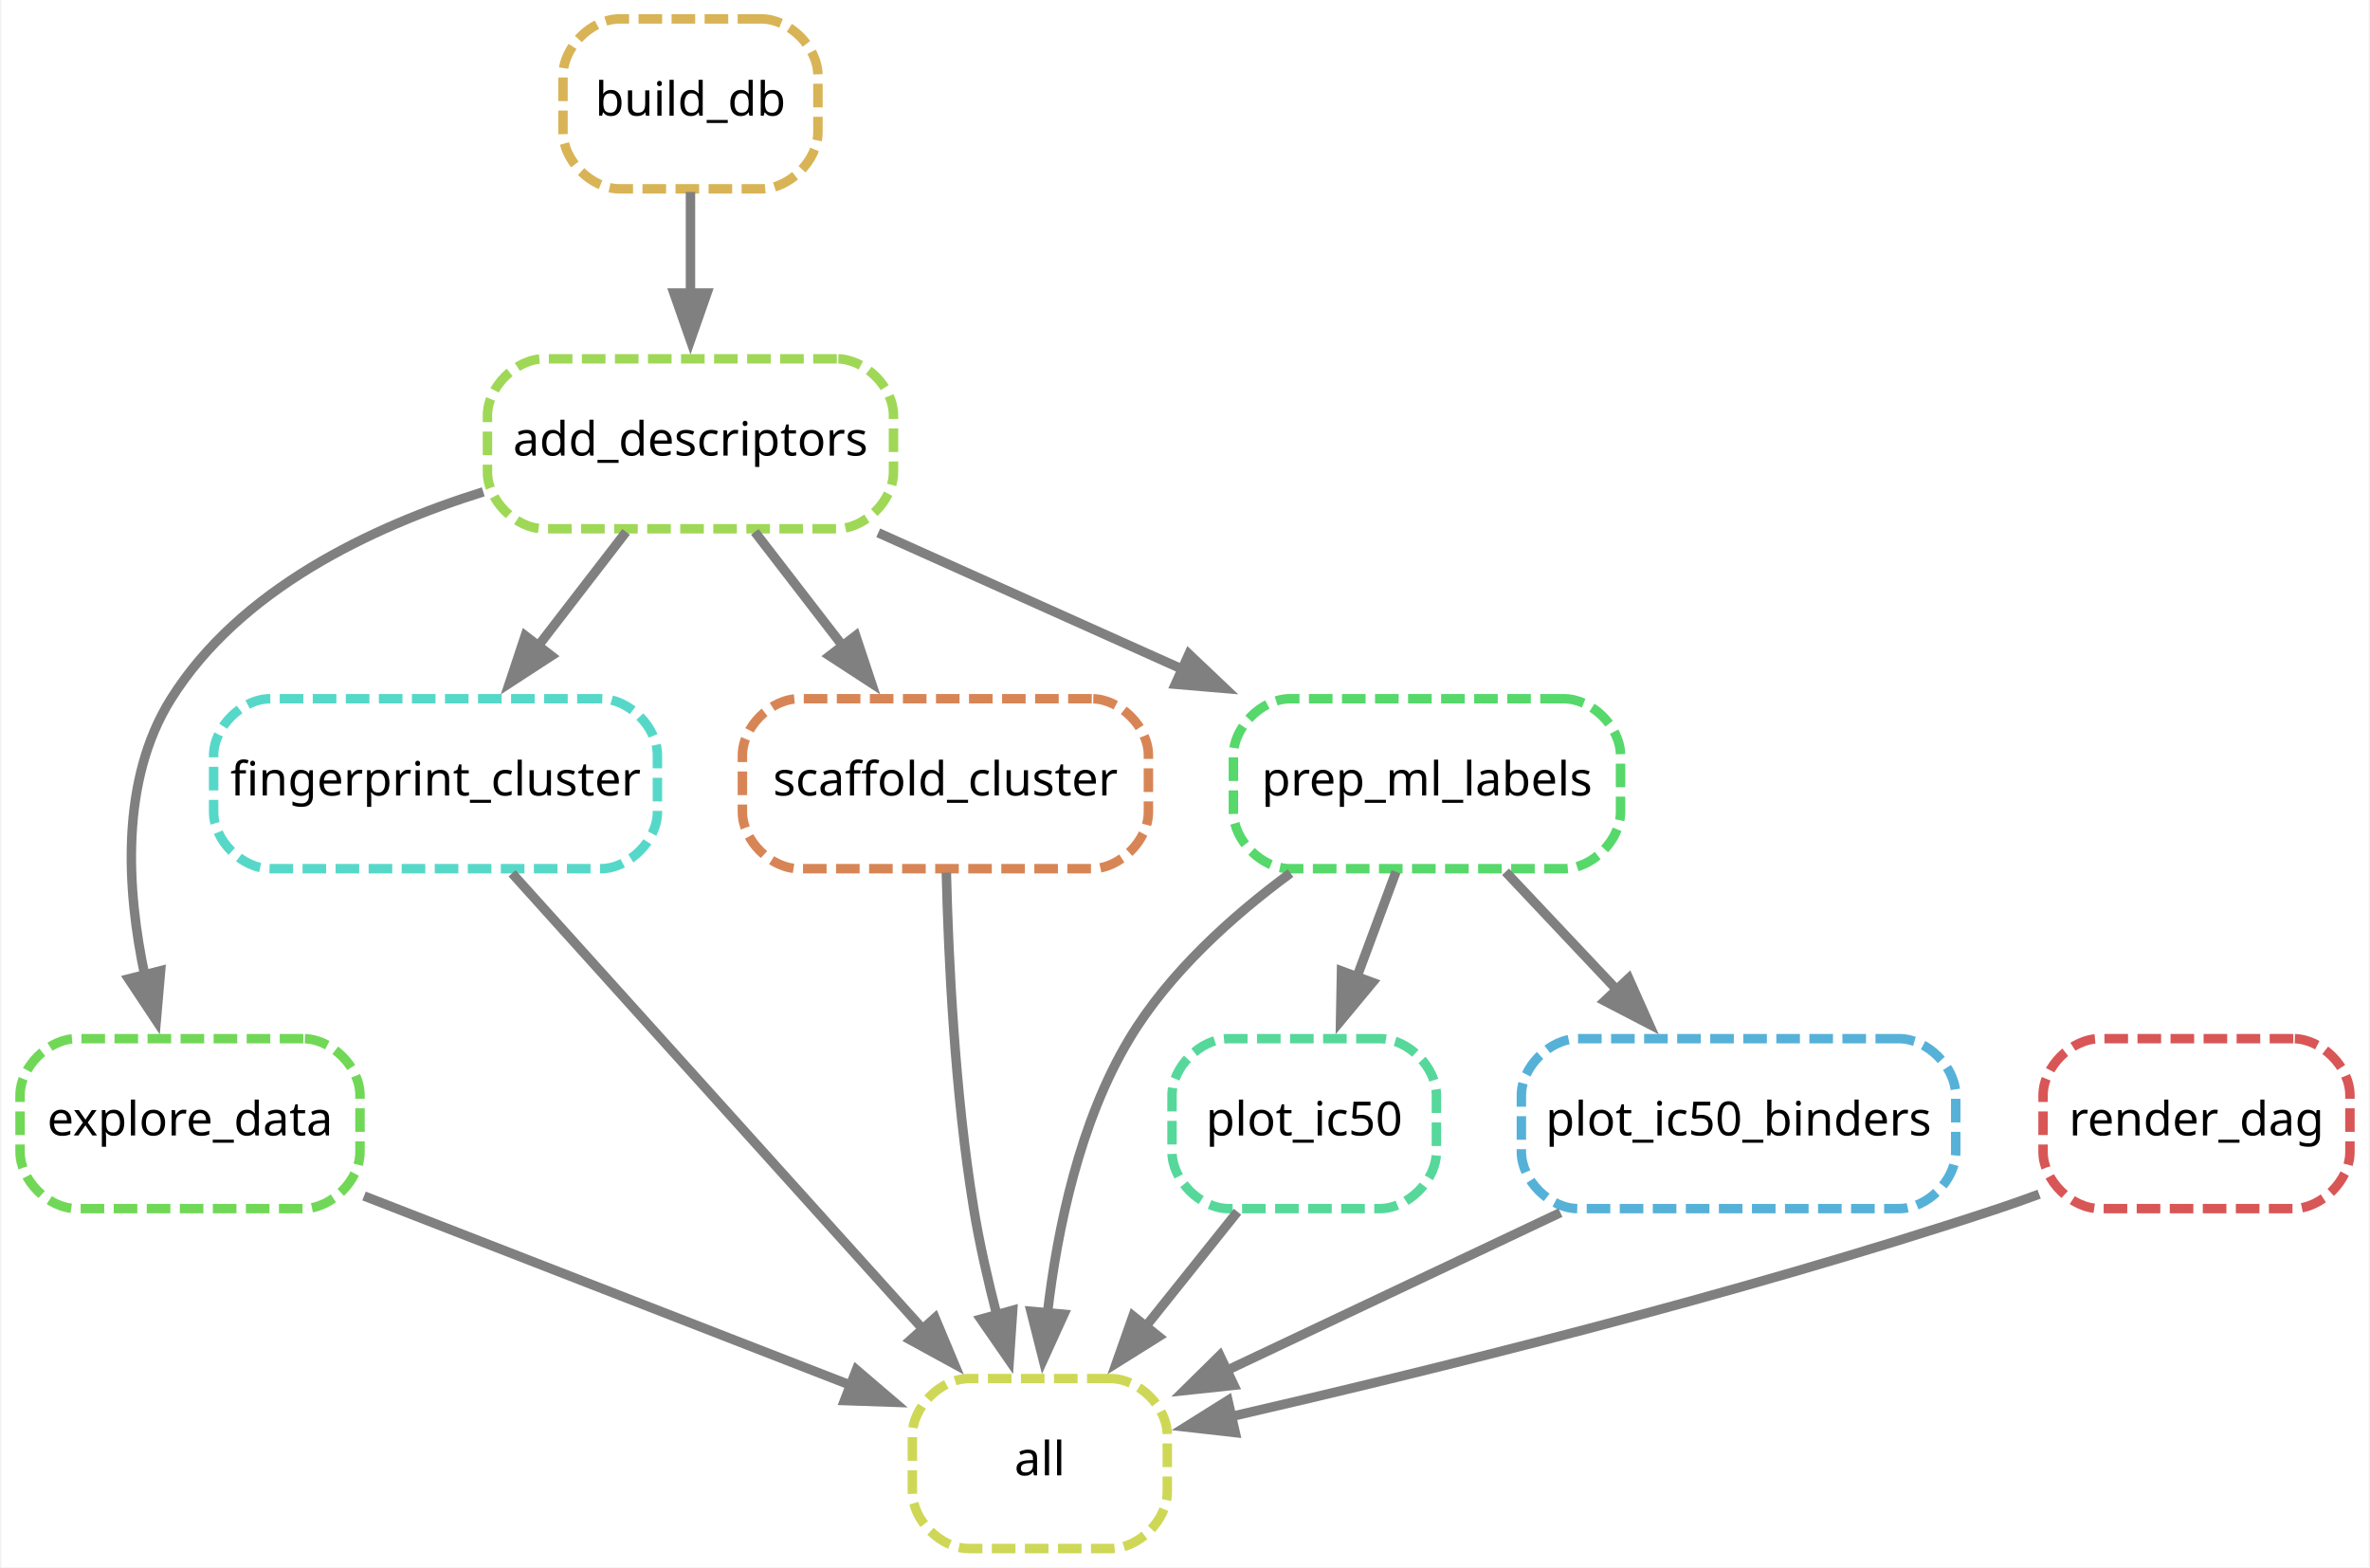
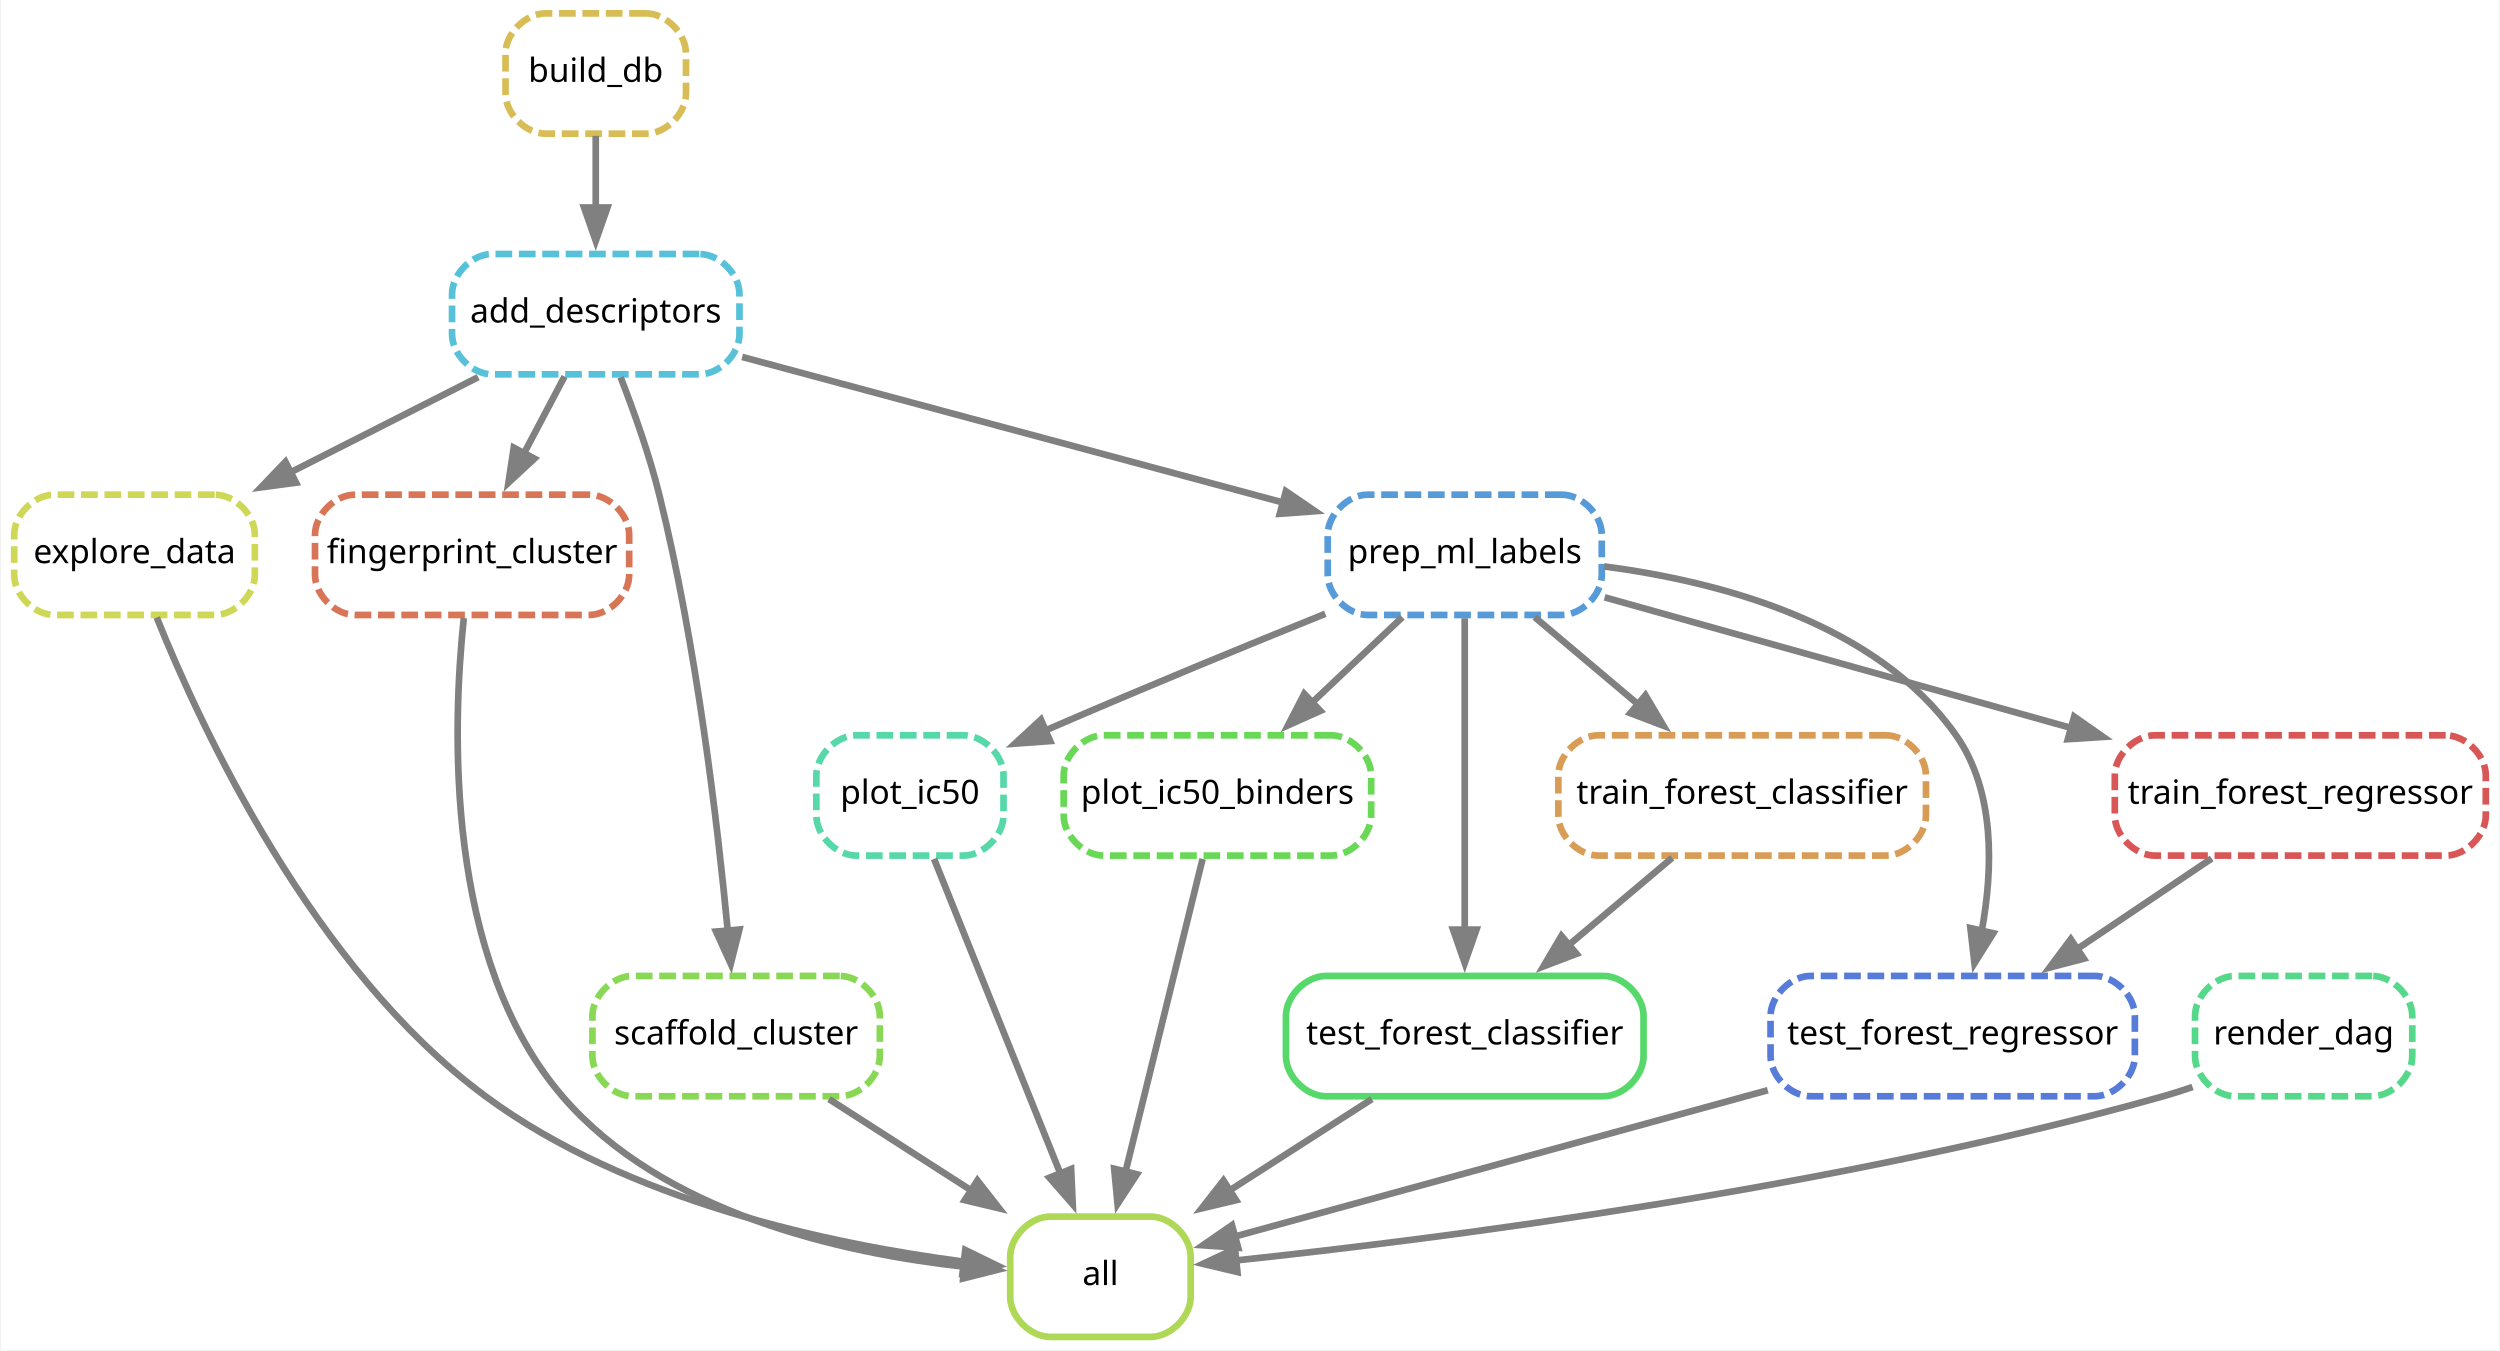
- <svg xmlns="http://www.w3.org/2000/svg" width="502pt" height="332pt" viewBox="0.00 0.00 501.50 332.00">
-   <g id="graph0" class="graph" transform="scale(1 1) rotate(0) translate(4 328)">
-     <polygon fill="white" stroke="none" points="-4,4 -4,-328 497.5,-328 497.5,4 -4,4" />
+ <svg xmlns="http://www.w3.org/2000/svg" width="748pt" height="404pt" viewBox="0.00 0.00 747.50 404.00">
+   <g id="graph0" class="graph" transform="scale(1 1) rotate(0) translate(4 400)">
+     <polygon fill="white" stroke="none" points="-4,4 -4,-400 743.5,-400 743.5,4 -4,4" />
    <g id="node1" class="node">
-       <path fill="none" stroke="#ced856" stroke-width="2" stroke-dasharray="5,2" d="M231,-36C231,-36 201,-36 201,-36 195,-36 189,-30 189,-24 189,-24 189,-12 189,-12 189,-6 195,0 201,0 201,0 231,0 231,0 237,0 243,-6 243,-12 243,-12 243,-24 243,-24 243,-30 237,-36 231,-36" />
-       <text text-anchor="middle" x="216" y="-15.5" font-family="sans" font-size="10.00">all</text>
+       <path fill="none" stroke="#afd856" stroke-width="2" d="M340,-36C340,-36 310,-36 310,-36 304,-36 298,-30 298,-24 298,-24 298,-12 298,-12 298,-6 304,0 310,0 310,0 340,0 340,0 346,0 352,-6 352,-12 352,-12 352,-24 352,-24 352,-30 346,-36 340,-36" />
+       <text text-anchor="middle" x="325" y="-15.5" font-family="sans" font-size="10.00">all</text>
    </g>
    <g id="node2" class="node">
-       <path fill="none" stroke="#70d856" stroke-width="2" stroke-dasharray="5,2" d="M60,-108C60,-108 12,-108 12,-108 6,-108 0,-102 0,-96 0,-96 0,-84 0,-84 0,-78 6,-72 12,-72 12,-72 60,-72 60,-72 66,-72 72,-78 72,-84 72,-84 72,-96 72,-96 72,-102 66,-108 60,-108" />
-       <text text-anchor="middle" x="36" y="-87.5" font-family="sans" font-size="10.00">explore_data</text>
+       <path fill="none" stroke="#ced856" stroke-width="2" stroke-dasharray="5,2" d="M60,-252C60,-252 12,-252 12,-252 6,-252 0,-246 0,-240 0,-240 0,-228 0,-228 0,-222 6,-216 12,-216 12,-216 60,-216 60,-216 66,-216 72,-222 72,-228 72,-228 72,-240 72,-240 72,-246 66,-252 60,-252" />
+       <text text-anchor="middle" x="36" y="-231.5" font-family="sans" font-size="10.00">explore_data</text>
    </g>
    <g id="edge1" class="edge">
-       <path fill="none" stroke="grey" stroke-width="2" d="M72.86,-74.67C102.87,-62.99 145.17,-46.55 176,-34.56" />
-       <polygon fill="grey" stroke="grey" stroke-width="2" points="177.15,-37.86 185.2,-30.98 174.62,-31.34 177.15,-37.86" />
+       <path fill="none" stroke="grey" stroke-width="2" d="M42.64,-215.25C56.01,-181.98 89.35,-110.19 141,-72 183.53,-40.55 244.28,-27.72 284.17,-22.51" />
+       <polygon fill="grey" stroke="grey" stroke-width="2" points="284.56,-25.99 294.08,-21.35 283.74,-19.04 284.56,-25.99" />
    </g>
    <g id="node3" class="node">
-       <path fill="none" stroke="#9fd856" stroke-width="2" stroke-dasharray="5,2" d="M173,-252C173,-252 111,-252 111,-252 105,-252 99,-246 99,-240 99,-240 99,-228 99,-228 99,-222 105,-216 111,-216 111,-216 173,-216 173,-216 179,-216 185,-222 185,-228 185,-228 185,-240 185,-240 185,-246 179,-252 173,-252" />
-       <text text-anchor="middle" x="142" y="-231.5" font-family="sans" font-size="10.00">add_descriptors</text>
+       <path fill="none" stroke="#56c1d8" stroke-width="2" stroke-dasharray="5,2" d="M205,-324C205,-324 143,-324 143,-324 137,-324 131,-318 131,-312 131,-312 131,-300 131,-300 131,-294 137,-288 143,-288 143,-288 205,-288 205,-288 211,-288 217,-294 217,-300 217,-300 217,-312 217,-312 217,-318 211,-324 205,-324" />
+       <text text-anchor="middle" x="174" y="-303.5" font-family="sans" font-size="10.00">add_descriptors</text>
+     </g>
+     <g id="edge9" class="edge">
+       <path fill="none" stroke="grey" stroke-width="2" d="M138.82,-287.15C121.71,-278.47 100.91,-267.92 82.5,-258.59" />
+       <polygon fill="grey" stroke="grey" stroke-width="2" points="84.32,-255.58 73.82,-254.18 81.15,-261.83 84.32,-255.58" />
+     </g>
+     <g id="node5" class="node">
+       <path fill="none" stroke="#d87556" stroke-width="2" stroke-dasharray="5,2" d="M172,-252C172,-252 102,-252 102,-252 96,-252 90,-246 90,-240 90,-240 90,-228 90,-228 90,-222 96,-216 102,-216 102,-216 172,-216 172,-216 178,-216 184,-222 184,-228 184,-228 184,-240 184,-240 184,-246 178,-252 172,-252" />
+       <text text-anchor="middle" x="137" y="-231.5" font-family="sans" font-size="10.00">fingerprint_cluster</text>
+     </g>
+     <g id="edge11" class="edge">
+       <path fill="none" stroke="grey" stroke-width="2" d="M164.66,-287.34C160.97,-280.34 156.62,-272.12 152.48,-264.28" />
+       <polygon fill="grey" stroke="grey" stroke-width="2" points="155.64,-262.78 147.88,-255.58 149.46,-266.05 155.64,-262.78" />
+     </g>
+     <g id="node6" class="node">
+       <path fill="none" stroke="#88d856" stroke-width="2" stroke-dasharray="5,2" d="M247,-108C247,-108 185,-108 185,-108 179,-108 173,-102 173,-96 173,-96 173,-84 173,-84 173,-78 179,-72 185,-72 185,-72 247,-72 247,-72 253,-72 259,-78 259,-84 259,-84 259,-96 259,-96 259,-102 253,-108 247,-108" />
+       <text text-anchor="middle" x="216" y="-87.5" font-family="sans" font-size="10.00">scaffold_cluster</text>
+     </g>
+     <g id="edge12" class="edge">
+       <path fill="none" stroke="grey" stroke-width="2" d="M181.43,-287.13C185.39,-276.98 190.04,-263.95 193,-252 204.12,-207.16 210.42,-153.87 213.52,-121.24" />
+       <polygon fill="grey" stroke="grey" stroke-width="2" points="216.98,-121.9 214.39,-111.63 210,-121.28 216.98,-121.9" />
+     </g>
+     <g id="node8" class="node">
+       <path fill="none" stroke="#569ad8" stroke-width="2" stroke-dasharray="5,2" d="M463,-252C463,-252 405,-252 405,-252 399,-252 393,-246 393,-240 393,-240 393,-228 393,-228 393,-222 399,-216 405,-216 405,-216 463,-216 463,-216 469,-216 475,-222 475,-228 475,-228 475,-240 475,-240 475,-246 469,-252 463,-252" />
+       <text text-anchor="middle" x="434" y="-231.5" font-family="sans" font-size="10.00">prep_ml_labels</text>
+     </g>
+     <g id="edge14" class="edge">
+       <path fill="none" stroke="grey" stroke-width="2" d="M217.81,-293.2C262.45,-281.19 331.76,-262.53 379.82,-249.59" />
+       <polygon fill="grey" stroke="grey" stroke-width="2" points="380.49,-253.03 389.24,-247.05 378.67,-246.27 380.49,-253.03" />
+     </g>
+     <g id="node4" class="node">
+       <path fill="none" stroke="#d8bc56" stroke-width="2" stroke-dasharray="5,2" d="M189,-396C189,-396 159,-396 159,-396 153,-396 147,-390 147,-384 147,-384 147,-372 147,-372 147,-366 153,-360 159,-360 159,-360 189,-360 189,-360 195,-360 201,-366 201,-372 201,-372 201,-384 201,-384 201,-390 195,-396 189,-396" />
+       <text text-anchor="middle" x="174" y="-375.5" font-family="sans" font-size="10.00">build_db</text>
+     </g>
+     <g id="edge10" class="edge">
+       <path fill="none" stroke="grey" stroke-width="2" d="M174,-359.34C174,-352.75 174,-345.08 174,-337.67" />
+       <polygon fill="grey" stroke="grey" stroke-width="2" points="177.5,-337.93 174,-327.93 170.5,-337.93 177.5,-337.93" />
+     </g>
+     <g id="edge2" class="edge">
+       <path fill="none" stroke="grey" stroke-width="2" d="M134.52,-215.08C131.06,-182.48 128.74,-113.07 164,-72 193.96,-37.1 247.36,-25.06 284.4,-20.98" />
+       <polygon fill="grey" stroke="grey" stroke-width="2" points="284.58,-24.47 294.22,-20.08 283.94,-17.5 284.58,-24.47" />
+     </g>
+     <g id="edge3" class="edge">
+       <path fill="none" stroke="grey" stroke-width="2" d="M243.79,-71.15C256.73,-62.84 272.34,-52.82 286.4,-43.79" />
+       <polygon fill="grey" stroke="grey" stroke-width="2" points="288.19,-46.8 294.72,-38.45 284.41,-40.91 288.19,-46.8" />
+     </g>
+     <g id="node7" class="node">
+       <path fill="none" stroke="#56d8a9" stroke-width="2" stroke-dasharray="5,2" d="M284,-180C284,-180 252,-180 252,-180 246,-180 240,-174 240,-168 240,-168 240,-156 240,-156 240,-150 246,-144 252,-144 252,-144 284,-144 284,-144 290,-144 296,-150 296,-156 296,-156 296,-168 296,-168 296,-174 290,-180 284,-180" />
+       <text text-anchor="middle" x="268" y="-159.5" font-family="sans" font-size="10.00">plot_ic50</text>
+     </g>
+     <g id="edge4" class="edge">
+       <path fill="none" stroke="grey" stroke-width="2" d="M275.22,-143.02C284.73,-119.33 301.58,-77.35 313.01,-48.86" />
+       <polygon fill="grey" stroke="grey" stroke-width="2" points="316.23,-50.23 316.71,-39.65 309.74,-47.62 316.23,-50.23" />
+     </g>
+     <g id="edge13" class="edge">
+       <path fill="none" stroke="grey" stroke-width="2" d="M392.28,-216.36C369.6,-207.21 340.84,-195.42 308.3,-181.36" />
+       <polygon fill="grey" stroke="grey" stroke-width="2" points="309.97,-178.27 299.41,-177.5 307.19,-184.69 309.97,-178.27" />
+     </g>
+     <g id="node9" class="node">
+       <path fill="none" stroke="#68d856" stroke-width="2" stroke-dasharray="5,2" d="M394,-180C394,-180 326,-180 326,-180 320,-180 314,-174 314,-168 314,-168 314,-156 314,-156 314,-150 320,-144 326,-144 326,-144 394,-144 394,-144 400,-144 406,-150 406,-156 406,-156 406,-168 406,-168 406,-174 400,-180 394,-180" />
+       <text text-anchor="middle" x="360" y="-159.5" font-family="sans" font-size="10.00">plot_ic50_binders</text>
+     </g>
+     <g id="edge15" class="edge">
+       <path fill="none" stroke="grey" stroke-width="2" d="M415.33,-215.34C407.15,-207.6 397.38,-198.36 388.34,-189.81" />
+       <polygon fill="grey" stroke="grey" stroke-width="2" points="390.79,-187.31 381.12,-182.98 385.98,-192.4 390.79,-187.31" />
+     </g>
+     <g id="node11" class="node">
+       <path fill="none" stroke="#56d86b" stroke-width="2" d="M475.5,-108C475.5,-108 392.5,-108 392.5,-108 386.5,-108 380.5,-102 380.5,-96 380.5,-96 380.5,-84 380.5,-84 380.5,-78 386.5,-72 392.5,-72 392.5,-72 475.5,-72 475.5,-72 481.5,-72 487.5,-78 487.5,-84 487.5,-84 487.5,-96 487.5,-96 487.5,-102 481.5,-108 475.5,-108" />
+       <text text-anchor="middle" x="434" y="-87.5" font-family="sans" font-size="10.00">test_forest_classifier</text>
+     </g>
+     <g id="edge17" class="edge">
+       <path fill="none" stroke="grey" stroke-width="2" d="M434,-215.02C434,-191.54 434,-150.11 434,-121.64" />
+       <polygon fill="grey" stroke="grey" stroke-width="2" points="437.5,-121.87 434,-111.87 430.5,-121.87 437.5,-121.87" />
+     </g>
+     <g id="node12" class="node">
+       <path fill="none" stroke="#d89c56" stroke-width="2" stroke-dasharray="5,2" d="M560,-180C560,-180 474,-180 474,-180 468,-180 462,-174 462,-168 462,-168 462,-156 462,-156 462,-150 468,-144 474,-144 474,-144 560,-144 560,-144 566,-144 572,-150 572,-156 572,-156 572,-168 572,-168 572,-174 566,-180 560,-180" />
+       <text text-anchor="middle" x="517" y="-159.5" font-family="sans" font-size="10.00">train_forest_classifier</text>
+     </g>
+     <g id="edge18" class="edge">
+       <path fill="none" stroke="grey" stroke-width="2" d="M454.94,-215.34C464.31,-207.44 475.54,-197.96 485.86,-189.26" />
+       <polygon fill="grey" stroke="grey" stroke-width="2" points="488.07,-191.98 493.46,-182.85 483.56,-186.62 488.07,-191.98" />
+     </g>
+     <g id="node13" class="node">
+       <path fill="none" stroke="#567bd8" stroke-width="2" stroke-dasharray="5,2" d="M622.5,-108C622.5,-108 537.5,-108 537.5,-108 531.5,-108 525.5,-102 525.5,-96 525.5,-96 525.5,-84 525.5,-84 525.5,-78 531.5,-72 537.5,-72 537.5,-72 622.5,-72 622.5,-72 628.5,-72 634.5,-78 634.5,-84 634.5,-84 634.5,-96 634.5,-96 634.5,-102 628.5,-108 622.5,-108" />
+       <text text-anchor="middle" x="580" y="-87.5" font-family="sans" font-size="10.00">test_forest_regressor</text>
+     </g>
+     <g id="edge20" class="edge">
+       <path fill="none" stroke="grey" stroke-width="2" d="M475.68,-230.53C510.23,-226.02 557.37,-213.63 581,-180 592.79,-163.21 592.08,-139.9 588.67,-121.34" />
+       <polygon fill="grey" stroke="grey" stroke-width="2" points="592.13,-120.77 586.51,-111.79 585.3,-122.31 592.13,-120.77" />
+     </g>
+     <g id="node14" class="node">
+       <path fill="none" stroke="#d85656" stroke-width="2" stroke-dasharray="5,2" d="M727.5,-180C727.5,-180 640.5,-180 640.5,-180 634.5,-180 628.5,-174 628.5,-168 628.5,-168 628.5,-156 628.5,-156 628.5,-150 634.5,-144 640.5,-144 640.5,-144 727.5,-144 727.5,-144 733.5,-144 739.5,-150 739.5,-156 739.5,-156 739.5,-168 739.5,-168 739.5,-174 733.5,-180 727.5,-180" />
+       <text text-anchor="middle" x="684" y="-159.5" font-family="sans" font-size="10.00">train_forest_regressor</text>
+     </g>
+     <g id="edge21" class="edge">
+       <path fill="none" stroke="grey" stroke-width="2" d="M475.84,-221.28C513.96,-210.61 570.96,-194.65 615.68,-182.13" />
+       <polygon fill="grey" stroke="grey" stroke-width="2" points="616.34,-185.58 625.02,-179.51 614.45,-178.84 616.34,-185.58" />
+     </g>
+     <g id="edge5" class="edge">
+       <path fill="none" stroke="grey" stroke-width="2" d="M355.57,-143.02C349.76,-119.44 339.48,-77.73 332.46,-49.25" />
+       <polygon fill="grey" stroke="grey" stroke-width="2" points="335.91,-48.65 330.12,-39.78 329.12,-50.32 335.91,-48.65" />
+     </g>
+     <g id="node10" class="node">
+       <path fill="none" stroke="#56d88a" stroke-width="2" stroke-dasharray="5,2" d="M705.5,-108C705.5,-108 664.5,-108 664.5,-108 658.5,-108 652.5,-102 652.5,-96 652.5,-96 652.5,-84 652.5,-84 652.5,-78 658.5,-72 664.5,-72 664.5,-72 705.5,-72 705.5,-72 711.5,-72 717.5,-78 717.5,-84 717.5,-84 717.5,-96 717.5,-96 717.5,-102 711.5,-108 705.5,-108" />
+       <text text-anchor="middle" x="685" y="-87.5" font-family="sans" font-size="10.00">render_dag</text>
+     </g>
+     <g id="edge6" class="edge">
+       <path fill="none" stroke="grey" stroke-width="2" d="M651.76,-74.78C648.83,-73.76 645.88,-72.81 643,-72 545.34,-44.46 426.52,-29.35 365.49,-22.87" />
+       <polygon fill="grey" stroke="grey" stroke-width="2" points="365.99,-19.4 355.68,-21.86 365.27,-26.37 365.99,-19.4" />
+     </g>
+     <g id="edge7" class="edge">
+       <path fill="none" stroke="grey" stroke-width="2" d="M406.21,-71.15C393.27,-62.84 377.66,-52.82 363.6,-43.79" />
+       <polygon fill="grey" stroke="grey" stroke-width="2" points="365.59,-40.91 355.28,-38.45 361.81,-46.8 365.59,-40.91" />
+     </g>
+     <g id="edge16" class="edge">
+       <path fill="none" stroke="grey" stroke-width="2" d="M496.06,-143.34C486.69,-135.44 475.46,-125.96 465.14,-117.26" />
+       <polygon fill="grey" stroke="grey" stroke-width="2" points="467.44,-114.62 457.54,-110.85 462.93,-119.98 467.44,-114.62" />
    </g>
    <g id="edge8" class="edge">
-       <path fill="none" stroke="grey" stroke-width="2" d="M98.11,-223.82C74.15,-216.33 46.49,-203.07 32,-180 21.14,-162.72 22.54,-139.6 26.45,-121.26" />
-       <polygon fill="grey" stroke="grey" stroke-width="2" points="29.77,-122.39 28.85,-111.83 22.99,-120.66 29.77,-122.39" />
+       <path fill="none" stroke="grey" stroke-width="2" d="M524.67,-73.81C476.61,-60.62 408.17,-41.83 365.19,-30.03" />
+       <polygon fill="grey" stroke="grey" stroke-width="2" points="366.21,-26.68 355.64,-27.41 364.35,-33.43 366.21,-26.68" />
    </g>
-     <g id="node5" class="node">
-       <path fill="none" stroke="#56d8c9" stroke-width="2" stroke-dasharray="5,2" d="M123,-180C123,-180 53,-180 53,-180 47,-180 41,-174 41,-168 41,-168 41,-156 41,-156 41,-150 47,-144 53,-144 53,-144 123,-144 123,-144 129,-144 135,-150 135,-156 135,-156 135,-168 135,-168 135,-174 129,-180 123,-180" />
-       <text text-anchor="middle" x="88" y="-159.5" font-family="sans" font-size="10.00">fingerprint_cluster</text>
-     </g>
-     <g id="edge10" class="edge">
-       <path fill="none" stroke="grey" stroke-width="2" d="M128.37,-215.34C122.73,-208.01 116.03,-199.34 109.74,-191.18" />
-       <polygon fill="grey" stroke="grey" stroke-width="2" points="112.54,-189.08 103.66,-183.3 107,-193.35 112.54,-189.08" />
-     </g>
-     <g id="node6" class="node">
-       <path fill="none" stroke="#d88556" stroke-width="2" stroke-dasharray="5,2" d="M227,-180C227,-180 165,-180 165,-180 159,-180 153,-174 153,-168 153,-168 153,-156 153,-156 153,-150 159,-144 165,-144 165,-144 227,-144 227,-144 233,-144 239,-150 239,-156 239,-156 239,-168 239,-168 239,-174 233,-180 227,-180" />
-       <text text-anchor="middle" x="196" y="-159.5" font-family="sans" font-size="10.00">scaffold_cluster</text>
-     </g>
-     <g id="edge11" class="edge">
-       <path fill="none" stroke="grey" stroke-width="2" d="M155.63,-215.34C161.27,-208.01 167.97,-199.34 174.26,-191.18" />
-       <polygon fill="grey" stroke="grey" stroke-width="2" points="177,-193.35 180.34,-183.3 171.46,-189.08 177,-193.35" />
-     </g>
-     <g id="node8" class="node">
-       <path fill="none" stroke="#56d86b" stroke-width="2" stroke-dasharray="5,2" d="M327,-180C327,-180 269,-180 269,-180 263,-180 257,-174 257,-168 257,-168 257,-156 257,-156 257,-150 263,-144 269,-144 269,-144 327,-144 327,-144 333,-144 339,-150 339,-156 339,-156 339,-168 339,-168 339,-174 333,-180 327,-180" />
-       <text text-anchor="middle" x="298" y="-159.5" font-family="sans" font-size="10.00">prep_ml_labels</text>
-     </g>
-     <g id="edge13" class="edge">
-       <path fill="none" stroke="grey" stroke-width="2" d="M181.77,-215.15C201.4,-206.34 225.34,-195.61 246.37,-186.17" />
-       <polygon fill="grey" stroke="grey" stroke-width="2" points="247.58,-189.46 255.27,-182.17 244.71,-183.07 247.58,-189.46" />
-     </g>
-     <g id="node4" class="node">
-       <path fill="none" stroke="#d8b456" stroke-width="2" stroke-dasharray="5,2" d="M157,-324C157,-324 127,-324 127,-324 121,-324 115,-318 115,-312 115,-312 115,-300 115,-300 115,-294 121,-288 127,-288 127,-288 157,-288 157,-288 163,-288 169,-294 169,-300 169,-300 169,-312 169,-312 169,-318 163,-324 157,-324" />
-       <text text-anchor="middle" x="142" y="-303.5" font-family="sans" font-size="10.00">build_db</text>
-     </g>
-     <g id="edge9" class="edge">
-       <path fill="none" stroke="grey" stroke-width="2" d="M142,-287.34C142,-280.75 142,-273.08 142,-265.67" />
-       <polygon fill="grey" stroke="grey" stroke-width="2" points="145.5,-265.93 142,-255.93 138.5,-265.93 145.5,-265.93" />
-     </g>
-     <g id="edge2" class="edge">
-       <path fill="none" stroke="grey" stroke-width="2" d="M104.21,-143.02C126.24,-118.58 165.8,-74.69 191.47,-46.21" />
-       <polygon fill="grey" stroke="grey" stroke-width="2" points="193.8,-48.86 197.89,-39.09 188.6,-44.17 193.8,-48.86" />
-     </g>
-     <g id="edge3" class="edge">
-       <path fill="none" stroke="grey" stroke-width="2" d="M196.2,-143.16C196.64,-125.1 197.98,-96.45 202,-72 203.21,-64.6 205.01,-56.74 206.91,-49.4" />
-       <polygon fill="grey" stroke="grey" stroke-width="2" points="210.25,-50.46 209.53,-39.88 203.5,-48.59 210.25,-50.46" />
-     </g>
-     <g id="node7" class="node">
-       <path fill="none" stroke="#56d89a" stroke-width="2" stroke-dasharray="5,2" d="M288,-108C288,-108 256,-108 256,-108 250,-108 244,-102 244,-96 244,-96 244,-84 244,-84 244,-78 250,-72 256,-72 256,-72 288,-72 288,-72 294,-72 300,-78 300,-84 300,-84 300,-96 300,-96 300,-102 294,-108 288,-108" />
-       <text text-anchor="middle" x="272" y="-87.5" font-family="sans" font-size="10.00">plot_ic50</text>
-     </g>
-     <g id="edge4" class="edge">
-       <path fill="none" stroke="grey" stroke-width="2" d="M257.87,-71.34C251.95,-63.93 244.91,-55.14 238.32,-46.9" />
-       <polygon fill="grey" stroke="grey" stroke-width="2" points="241.19,-44.89 232.21,-39.27 235.73,-49.26 241.19,-44.89" />
-     </g>
-     <g id="edge7" class="edge">
-       <path fill="none" stroke="grey" stroke-width="2" d="M269.1,-143.06C256.8,-134.01 243.39,-121.97 235,-108 224.43,-90.41 219.7,-67.75 217.6,-49.71" />
-       <polygon fill="grey" stroke="grey" stroke-width="2" points="221.1,-49.62 216.72,-39.98 214.13,-50.25 221.1,-49.62" />
-     </g>
-     <g id="edge12" class="edge">
-       <path fill="none" stroke="grey" stroke-width="2" d="M291.44,-143.34C288.93,-136.59 286,-128.69 283.18,-121.11" />
-       <polygon fill="grey" stroke="grey" stroke-width="2" points="286.47,-119.9 279.7,-111.74 279.9,-122.33 286.47,-119.9" />
-     </g>
-     <g id="node9" class="node">
-       <path fill="none" stroke="#56b1d8" stroke-width="2" stroke-dasharray="5,2" d="M398,-108C398,-108 330,-108 330,-108 324,-108 318,-102 318,-96 318,-96 318,-84 318,-84 318,-78 324,-72 330,-72 330,-72 398,-72 398,-72 404,-72 410,-78 410,-84 410,-84 410,-96 410,-96 410,-102 404,-108 398,-108" />
-       <text text-anchor="middle" x="364" y="-87.5" font-family="sans" font-size="10.00">plot_ic50_binders</text>
-     </g>
-     <g id="edge14" class="edge">
-       <path fill="none" stroke="grey" stroke-width="2" d="M314.65,-143.34C321.79,-135.77 330.29,-126.75 338.21,-118.35" />
-       <polygon fill="grey" stroke="grey" stroke-width="2" points="340.73,-120.78 345.04,-111.1 335.64,-115.98 340.73,-120.78" />
-     </g>
-     <g id="edge5" class="edge">
-       <path fill="none" stroke="grey" stroke-width="2" d="M326.27,-71.15C304.59,-60.9 277.4,-48.04 255.44,-37.65" />
-       <polygon fill="grey" stroke="grey" stroke-width="2" points="257.12,-34.58 246.58,-33.46 254.13,-40.9 257.12,-34.58" />
-     </g>
-     <g id="node10" class="node">
-       <path fill="none" stroke="#d85656" stroke-width="2" stroke-dasharray="5,2" d="M481.5,-108C481.5,-108 440.5,-108 440.5,-108 434.5,-108 428.5,-102 428.5,-96 428.5,-96 428.5,-84 428.5,-84 428.5,-78 434.5,-72 440.5,-72 440.5,-72 481.5,-72 481.5,-72 487.5,-72 493.5,-78 493.5,-84 493.5,-84 493.5,-96 493.5,-96 493.5,-102 487.5,-108 481.5,-108" />
-       <text text-anchor="middle" x="461" y="-87.5" font-family="sans" font-size="10.00">render_dag</text>
-     </g>
-     <g id="edge6" class="edge">
-       <path fill="none" stroke="grey" stroke-width="2" d="M427.67,-75.06C424.76,-73.98 421.84,-72.94 419,-72 363.47,-53.6 297.71,-37.42 256.41,-27.93" />
-       <polygon fill="grey" stroke="grey" stroke-width="2" points="257.39,-24.56 246.86,-25.75 255.84,-31.38 257.39,-24.56" />
+     <g id="edge19" class="edge">
+       <path fill="none" stroke="grey" stroke-width="2" d="M657.49,-143.15C645.26,-134.93 630.54,-125.02 617.23,-116.06" />
+       <polygon fill="grey" stroke="grey" stroke-width="2" points="619.23,-113.18 608.98,-110.5 615.32,-118.99 619.23,-113.18" />
    </g>
  </g>
</svg>
